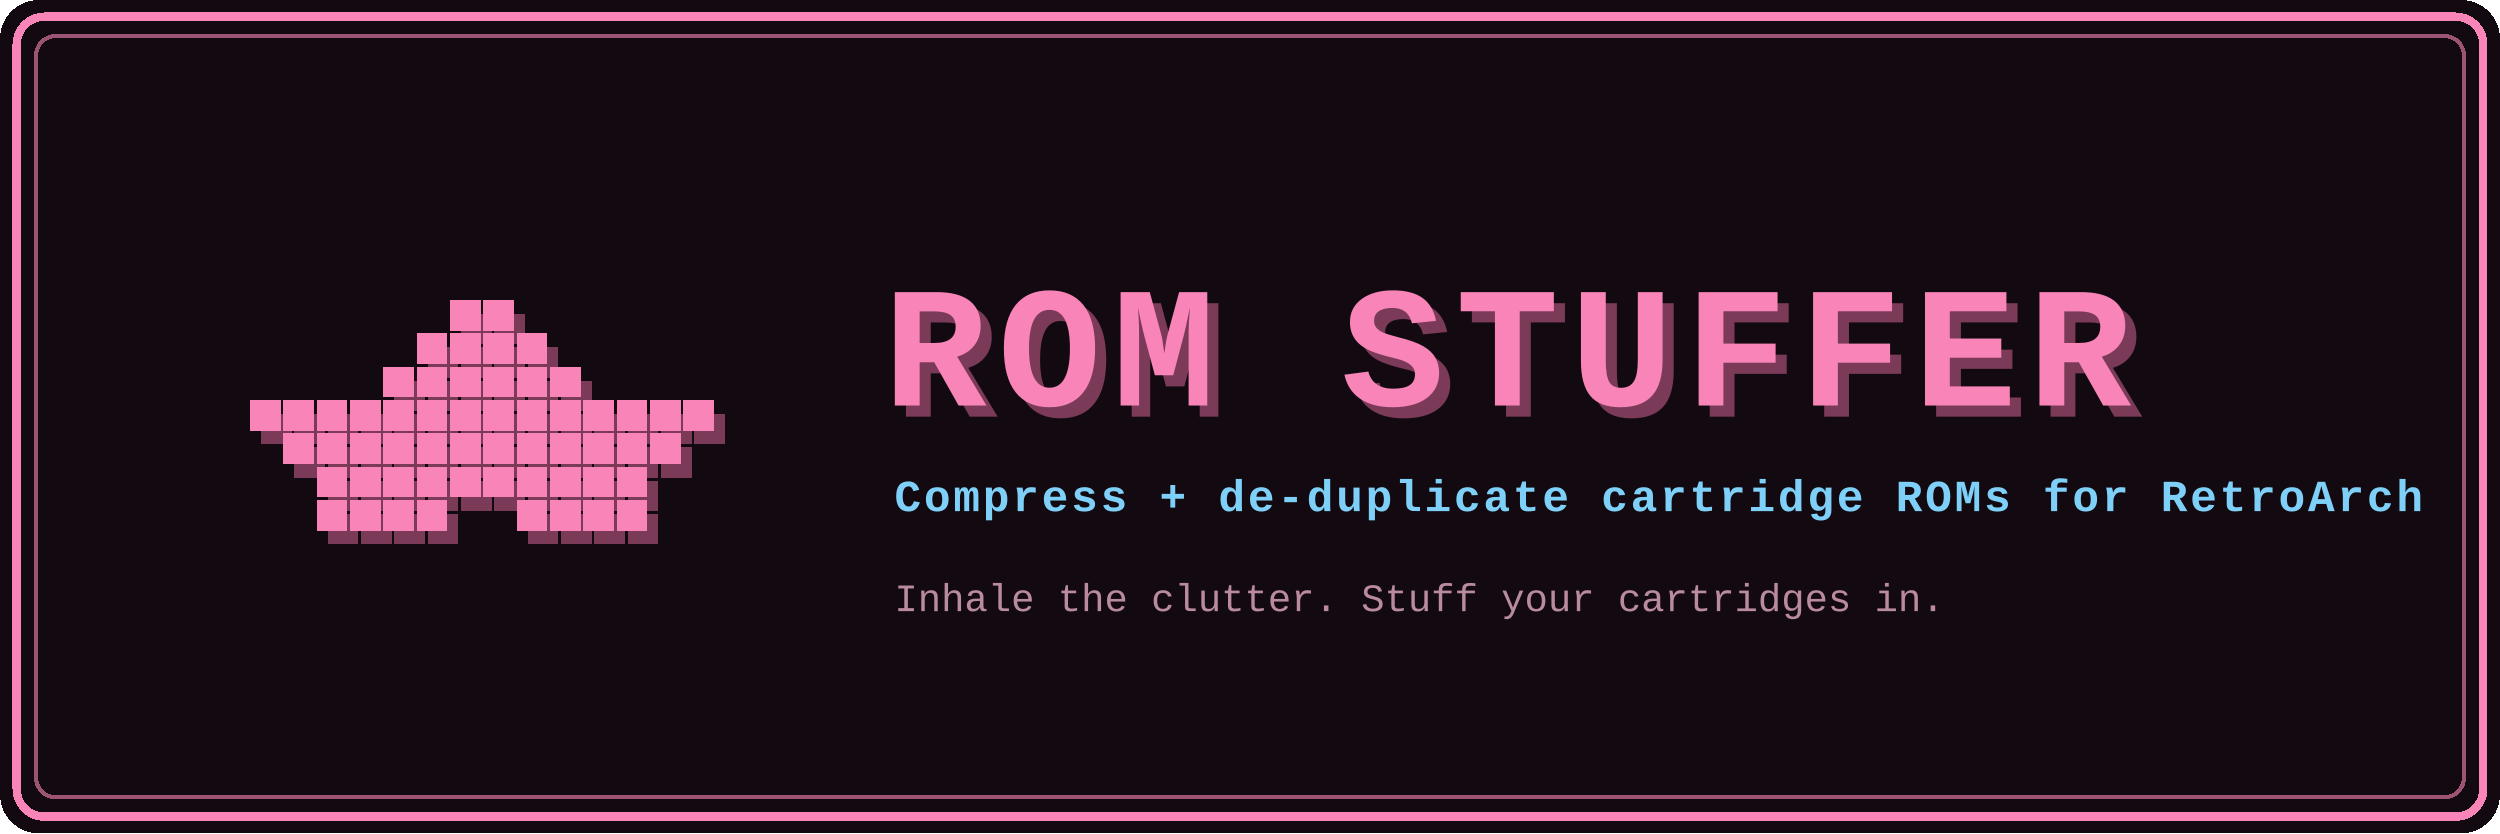
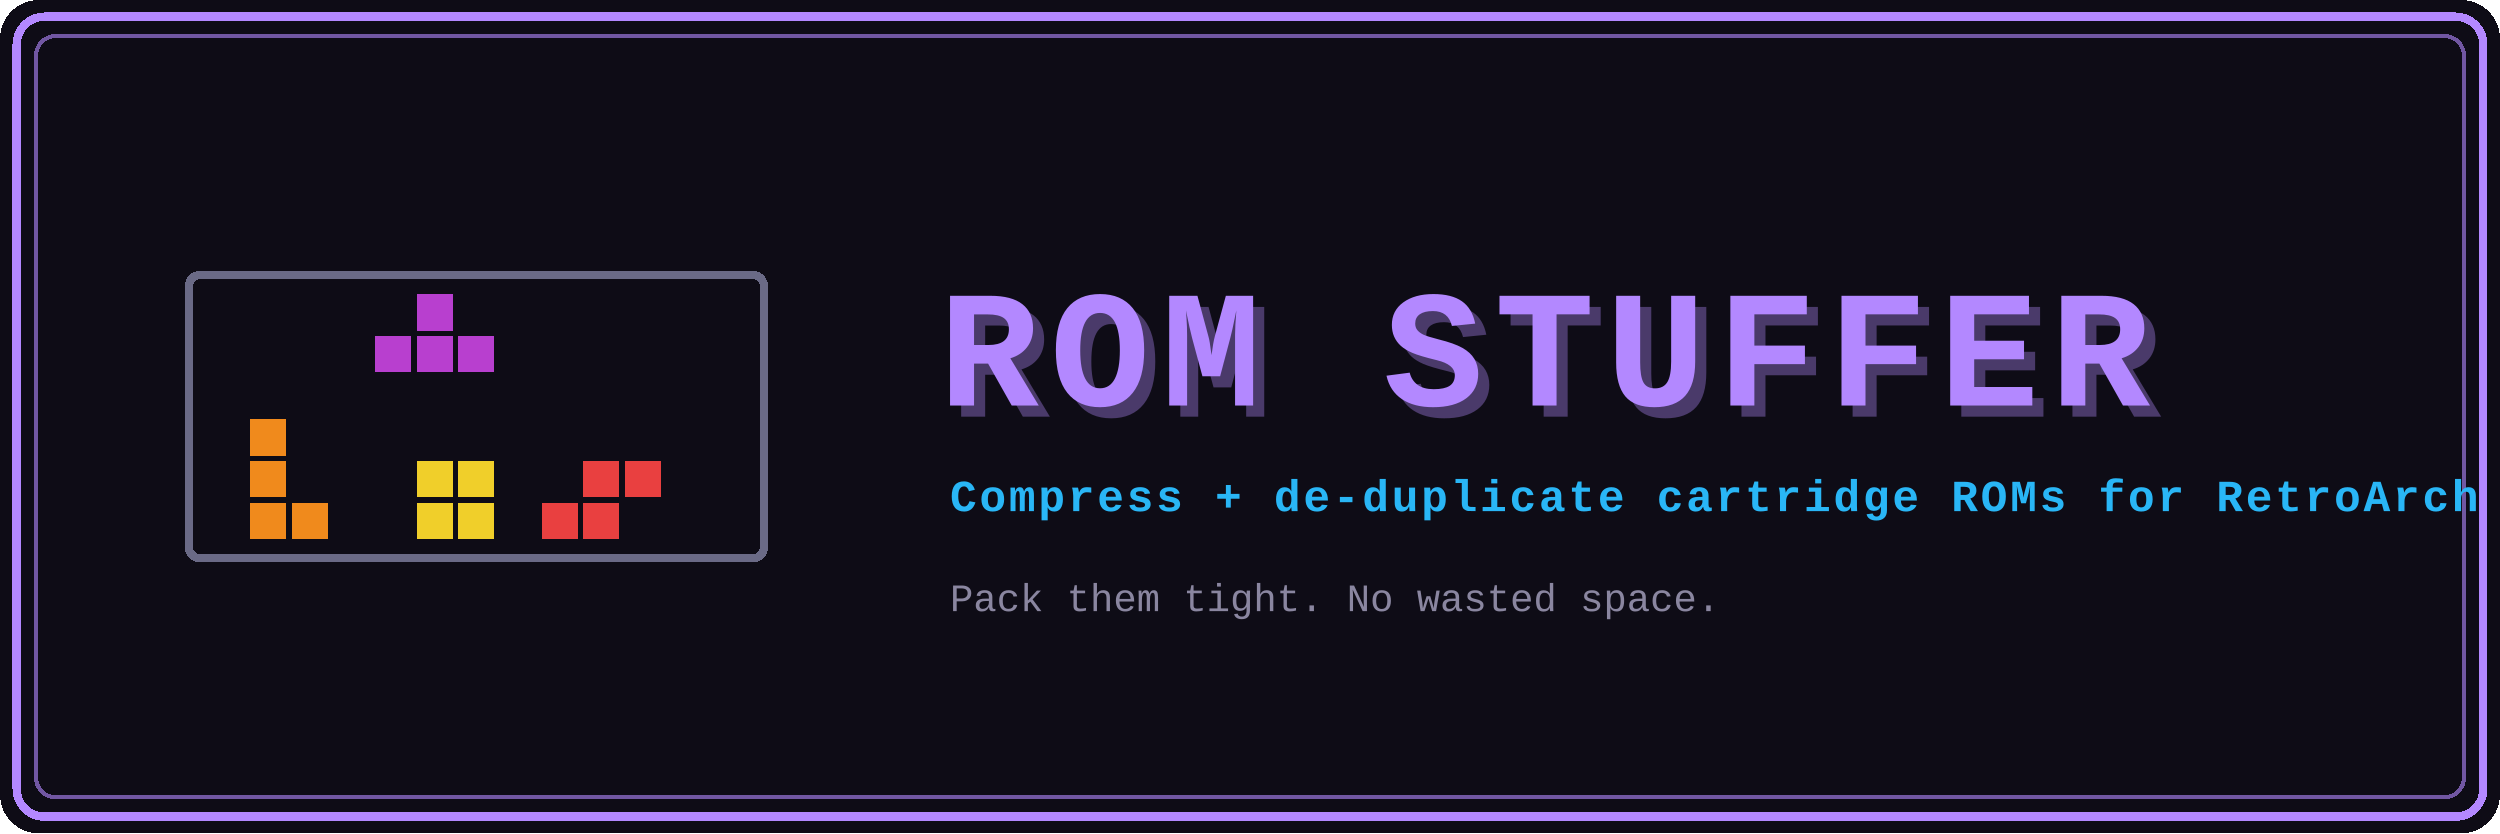
<svg xmlns="http://www.w3.org/2000/svg" viewBox="0 0 900 300" width="900" height="300" shape-rendering="crispEdges">
-   <rect x="0" y="0" width="900" height="300" rx="14" fill="#120a10" />
-   <rect x="6" y="6" width="888" height="288" rx="10" fill="none" stroke="#f884b8" stroke-width="3" />
-   <rect x="13" y="13" width="874" height="274" rx="7" fill="none" stroke="#f884b8" stroke-width="1.5" opacity="0.6" />
-   <rect x="166" y="113" width="11" height="11" fill="#7a3a58" />
-   <rect x="178" y="113" width="11" height="11" fill="#7a3a58" />
-   <rect x="154" y="125" width="11" height="11" fill="#7a3a58" />
-   <rect x="166" y="125" width="11" height="11" fill="#7a3a58" />
-   <rect x="178" y="125" width="11" height="11" fill="#7a3a58" />
-   <rect x="190" y="125" width="11" height="11" fill="#7a3a58" />
-   <rect x="142" y="137" width="11" height="11" fill="#7a3a58" />
-   <rect x="154" y="137" width="11" height="11" fill="#7a3a58" />
-   <rect x="166" y="137" width="11" height="11" fill="#7a3a58" />
-   <rect x="178" y="137" width="11" height="11" fill="#7a3a58" />
-   <rect x="190" y="137" width="11" height="11" fill="#7a3a58" />
-   <rect x="202" y="137" width="11" height="11" fill="#7a3a58" />
-   <rect x="94" y="149" width="11" height="11" fill="#7a3a58" />
-   <rect x="106" y="149" width="11" height="11" fill="#7a3a58" />
-   <rect x="118" y="149" width="11" height="11" fill="#7a3a58" />
-   <rect x="130" y="149" width="11" height="11" fill="#7a3a58" />
-   <rect x="142" y="149" width="11" height="11" fill="#7a3a58" />
-   <rect x="154" y="149" width="11" height="11" fill="#7a3a58" />
-   <rect x="166" y="149" width="11" height="11" fill="#7a3a58" />
-   <rect x="178" y="149" width="11" height="11" fill="#7a3a58" />
-   <rect x="190" y="149" width="11" height="11" fill="#7a3a58" />
-   <rect x="202" y="149" width="11" height="11" fill="#7a3a58" />
-   <rect x="214" y="149" width="11" height="11" fill="#7a3a58" />
-   <rect x="226" y="149" width="11" height="11" fill="#7a3a58" />
-   <rect x="238" y="149" width="11" height="11" fill="#7a3a58" />
-   <rect x="250" y="149" width="11" height="11" fill="#7a3a58" />
-   <rect x="106" y="161" width="11" height="11" fill="#7a3a58" />
-   <rect x="118" y="161" width="11" height="11" fill="#7a3a58" />
-   <rect x="130" y="161" width="11" height="11" fill="#7a3a58" />
-   <rect x="142" y="161" width="11" height="11" fill="#7a3a58" />
-   <rect x="154" y="161" width="11" height="11" fill="#7a3a58" />
-   <rect x="166" y="161" width="11" height="11" fill="#7a3a58" />
-   <rect x="178" y="161" width="11" height="11" fill="#7a3a58" />
-   <rect x="190" y="161" width="11" height="11" fill="#7a3a58" />
-   <rect x="202" y="161" width="11" height="11" fill="#7a3a58" />
-   <rect x="214" y="161" width="11" height="11" fill="#7a3a58" />
-   <rect x="226" y="161" width="11" height="11" fill="#7a3a58" />
-   <rect x="238" y="161" width="11" height="11" fill="#7a3a58" />
-   <rect x="118" y="173" width="11" height="11" fill="#7a3a58" />
-   <rect x="130" y="173" width="11" height="11" fill="#7a3a58" />
-   <rect x="142" y="173" width="11" height="11" fill="#7a3a58" />
-   <rect x="154" y="173" width="11" height="11" fill="#7a3a58" />
-   <rect x="166" y="173" width="11" height="11" fill="#7a3a58" />
-   <rect x="178" y="173" width="11" height="11" fill="#7a3a58" />
-   <rect x="190" y="173" width="11" height="11" fill="#7a3a58" />
-   <rect x="202" y="173" width="11" height="11" fill="#7a3a58" />
-   <rect x="214" y="173" width="11" height="11" fill="#7a3a58" />
-   <rect x="226" y="173" width="11" height="11" fill="#7a3a58" />
-   <rect x="118" y="185" width="11" height="11" fill="#7a3a58" />
-   <rect x="130" y="185" width="11" height="11" fill="#7a3a58" />
-   <rect x="142" y="185" width="11" height="11" fill="#7a3a58" />
-   <rect x="154" y="185" width="11" height="11" fill="#7a3a58" />
-   <rect x="190" y="185" width="11" height="11" fill="#7a3a58" />
-   <rect x="202" y="185" width="11" height="11" fill="#7a3a58" />
-   <rect x="214" y="185" width="11" height="11" fill="#7a3a58" />
-   <rect x="226" y="185" width="11" height="11" fill="#7a3a58" />
-   <rect x="162" y="108" width="11" height="11" fill="#f884b8" />
-   <rect x="174" y="108" width="11" height="11" fill="#f884b8" />
-   <rect x="150" y="120" width="11" height="11" fill="#f884b8" />
-   <rect x="162" y="120" width="11" height="11" fill="#f884b8" />
-   <rect x="174" y="120" width="11" height="11" fill="#f884b8" />
-   <rect x="186" y="120" width="11" height="11" fill="#f884b8" />
-   <rect x="138" y="132" width="11" height="11" fill="#f884b8" />
-   <rect x="150" y="132" width="11" height="11" fill="#f884b8" />
-   <rect x="162" y="132" width="11" height="11" fill="#f884b8" />
-   <rect x="174" y="132" width="11" height="11" fill="#f884b8" />
-   <rect x="186" y="132" width="11" height="11" fill="#f884b8" />
-   <rect x="198" y="132" width="11" height="11" fill="#f884b8" />
-   <rect x="90" y="144" width="11" height="11" fill="#f884b8" />
-   <rect x="102" y="144" width="11" height="11" fill="#f884b8" />
-   <rect x="114" y="144" width="11" height="11" fill="#f884b8" />
-   <rect x="126" y="144" width="11" height="11" fill="#f884b8" />
-   <rect x="138" y="144" width="11" height="11" fill="#f884b8" />
-   <rect x="150" y="144" width="11" height="11" fill="#f884b8" />
-   <rect x="162" y="144" width="11" height="11" fill="#f884b8" />
-   <rect x="174" y="144" width="11" height="11" fill="#f884b8" />
-   <rect x="186" y="144" width="11" height="11" fill="#f884b8" />
-   <rect x="198" y="144" width="11" height="11" fill="#f884b8" />
-   <rect x="210" y="144" width="11" height="11" fill="#f884b8" />
-   <rect x="222" y="144" width="11" height="11" fill="#f884b8" />
-   <rect x="234" y="144" width="11" height="11" fill="#f884b8" />
-   <rect x="246" y="144" width="11" height="11" fill="#f884b8" />
-   <rect x="102" y="156" width="11" height="11" fill="#f884b8" />
-   <rect x="114" y="156" width="11" height="11" fill="#f884b8" />
-   <rect x="126" y="156" width="11" height="11" fill="#f884b8" />
-   <rect x="138" y="156" width="11" height="11" fill="#f884b8" />
-   <rect x="150" y="156" width="11" height="11" fill="#f884b8" />
-   <rect x="162" y="156" width="11" height="11" fill="#f884b8" />
-   <rect x="174" y="156" width="11" height="11" fill="#f884b8" />
-   <rect x="186" y="156" width="11" height="11" fill="#f884b8" />
-   <rect x="198" y="156" width="11" height="11" fill="#f884b8" />
-   <rect x="210" y="156" width="11" height="11" fill="#f884b8" />
-   <rect x="222" y="156" width="11" height="11" fill="#f884b8" />
-   <rect x="234" y="156" width="11" height="11" fill="#f884b8" />
-   <rect x="114" y="168" width="11" height="11" fill="#f884b8" />
-   <rect x="126" y="168" width="11" height="11" fill="#f884b8" />
-   <rect x="138" y="168" width="11" height="11" fill="#f884b8" />
-   <rect x="150" y="168" width="11" height="11" fill="#f884b8" />
-   <rect x="162" y="168" width="11" height="11" fill="#f884b8" />
-   <rect x="174" y="168" width="11" height="11" fill="#f884b8" />
-   <rect x="186" y="168" width="11" height="11" fill="#f884b8" />
-   <rect x="198" y="168" width="11" height="11" fill="#f884b8" />
-   <rect x="210" y="168" width="11" height="11" fill="#f884b8" />
-   <rect x="222" y="168" width="11" height="11" fill="#f884b8" />
-   <rect x="114" y="180" width="11" height="11" fill="#f884b8" />
-   <rect x="126" y="180" width="11" height="11" fill="#f884b8" />
-   <rect x="138" y="180" width="11" height="11" fill="#f884b8" />
-   <rect x="150" y="180" width="11" height="11" fill="#f884b8" />
-   <rect x="186" y="180" width="11" height="11" fill="#f884b8" />
-   <rect x="198" y="180" width="11" height="11" fill="#f884b8" />
-   <rect x="210" y="180" width="11" height="11" fill="#f884b8" />
-   <rect x="222" y="180" width="11" height="11" fill="#f884b8" />
-   <text x="322" y="150" font-family="'Courier New',monospace" font-size="62" font-weight="bold" letter-spacing="4" fill="#7a3a58">ROM STUFFER</text>
-   <text x="318" y="146" font-family="'Courier New',monospace" font-size="62" font-weight="bold" letter-spacing="4" fill="#f884b8">ROM STUFFER</text>
-   <text x="322" y="184" font-family="'Courier New',monospace" font-size="16" font-weight="bold" letter-spacing="1" fill="#7fd0f8">Compress + de-duplicate cartridge ROMs for RetroArch</text>
-   <text x="322" y="220" font-family="'Courier New',monospace" font-size="14" fill="#b98aa0">Inhale the clutter.  Stuff your cartridges in.</text>
+   <rect x="0" y="0" width="900" height="300" rx="14" fill="#0e0c16" />
+   <rect x="6" y="6" width="888" height="288" rx="10" fill="none" stroke="#b388ff" stroke-width="3" />
+   <rect x="13" y="13" width="874" height="274" rx="7" fill="none" stroke="#b388ff" stroke-width="1.5" opacity="0.6" />
+   <rect x="68" y="99" width="207" height="102" rx="4" fill="none" stroke="#6a6a86" stroke-width="3" />
+   <rect x="150" y="106" width="13" height="13" fill="#b83fcf" />
+   <rect x="135" y="121" width="13" height="13" fill="#b83fcf" />
+   <rect x="150" y="121" width="13" height="13" fill="#b83fcf" />
+   <rect x="165" y="121" width="13" height="13" fill="#b83fcf" />
+   <rect x="90" y="151" width="13" height="13" fill="#f08a1c" />
+   <rect x="90" y="166" width="13" height="13" fill="#f08a1c" />
+   <rect x="150" y="166" width="13" height="13" fill="#f0cf2a" />
+   <rect x="165" y="166" width="13" height="13" fill="#f0cf2a" />
+   <rect x="210" y="166" width="13" height="13" fill="#e94040" />
+   <rect x="225" y="166" width="13" height="13" fill="#e94040" />
+   <rect x="90" y="181" width="13" height="13" fill="#f08a1c" />
+   <rect x="105" y="181" width="13" height="13" fill="#f08a1c" />
+   <rect x="150" y="181" width="13" height="13" fill="#f0cf2a" />
+   <rect x="165" y="181" width="13" height="13" fill="#f0cf2a" />
+   <rect x="195" y="181" width="13" height="13" fill="#e94040" />
+   <rect x="210" y="181" width="13" height="13" fill="#e94040" />
+   <text x="342" y="150" font-family="'Courier New',monospace" font-size="60" font-weight="bold" letter-spacing="4" fill="#4a3a6a">ROM STUFFER</text>
+   <text x="338" y="146" font-family="'Courier New',monospace" font-size="60" font-weight="bold" letter-spacing="4" fill="#b388ff">ROM STUFFER</text>
+   <text x="342" y="184" font-family="'Courier New',monospace" font-size="16" font-weight="bold" letter-spacing="1" fill="#29b6f6">Compress + de-duplicate cartridge ROMs for RetroArch</text>
+   <text x="342" y="220" font-family="'Courier New',monospace" font-size="14" fill="#8a86a0">Pack them tight.  No wasted space.</text>
</svg>
